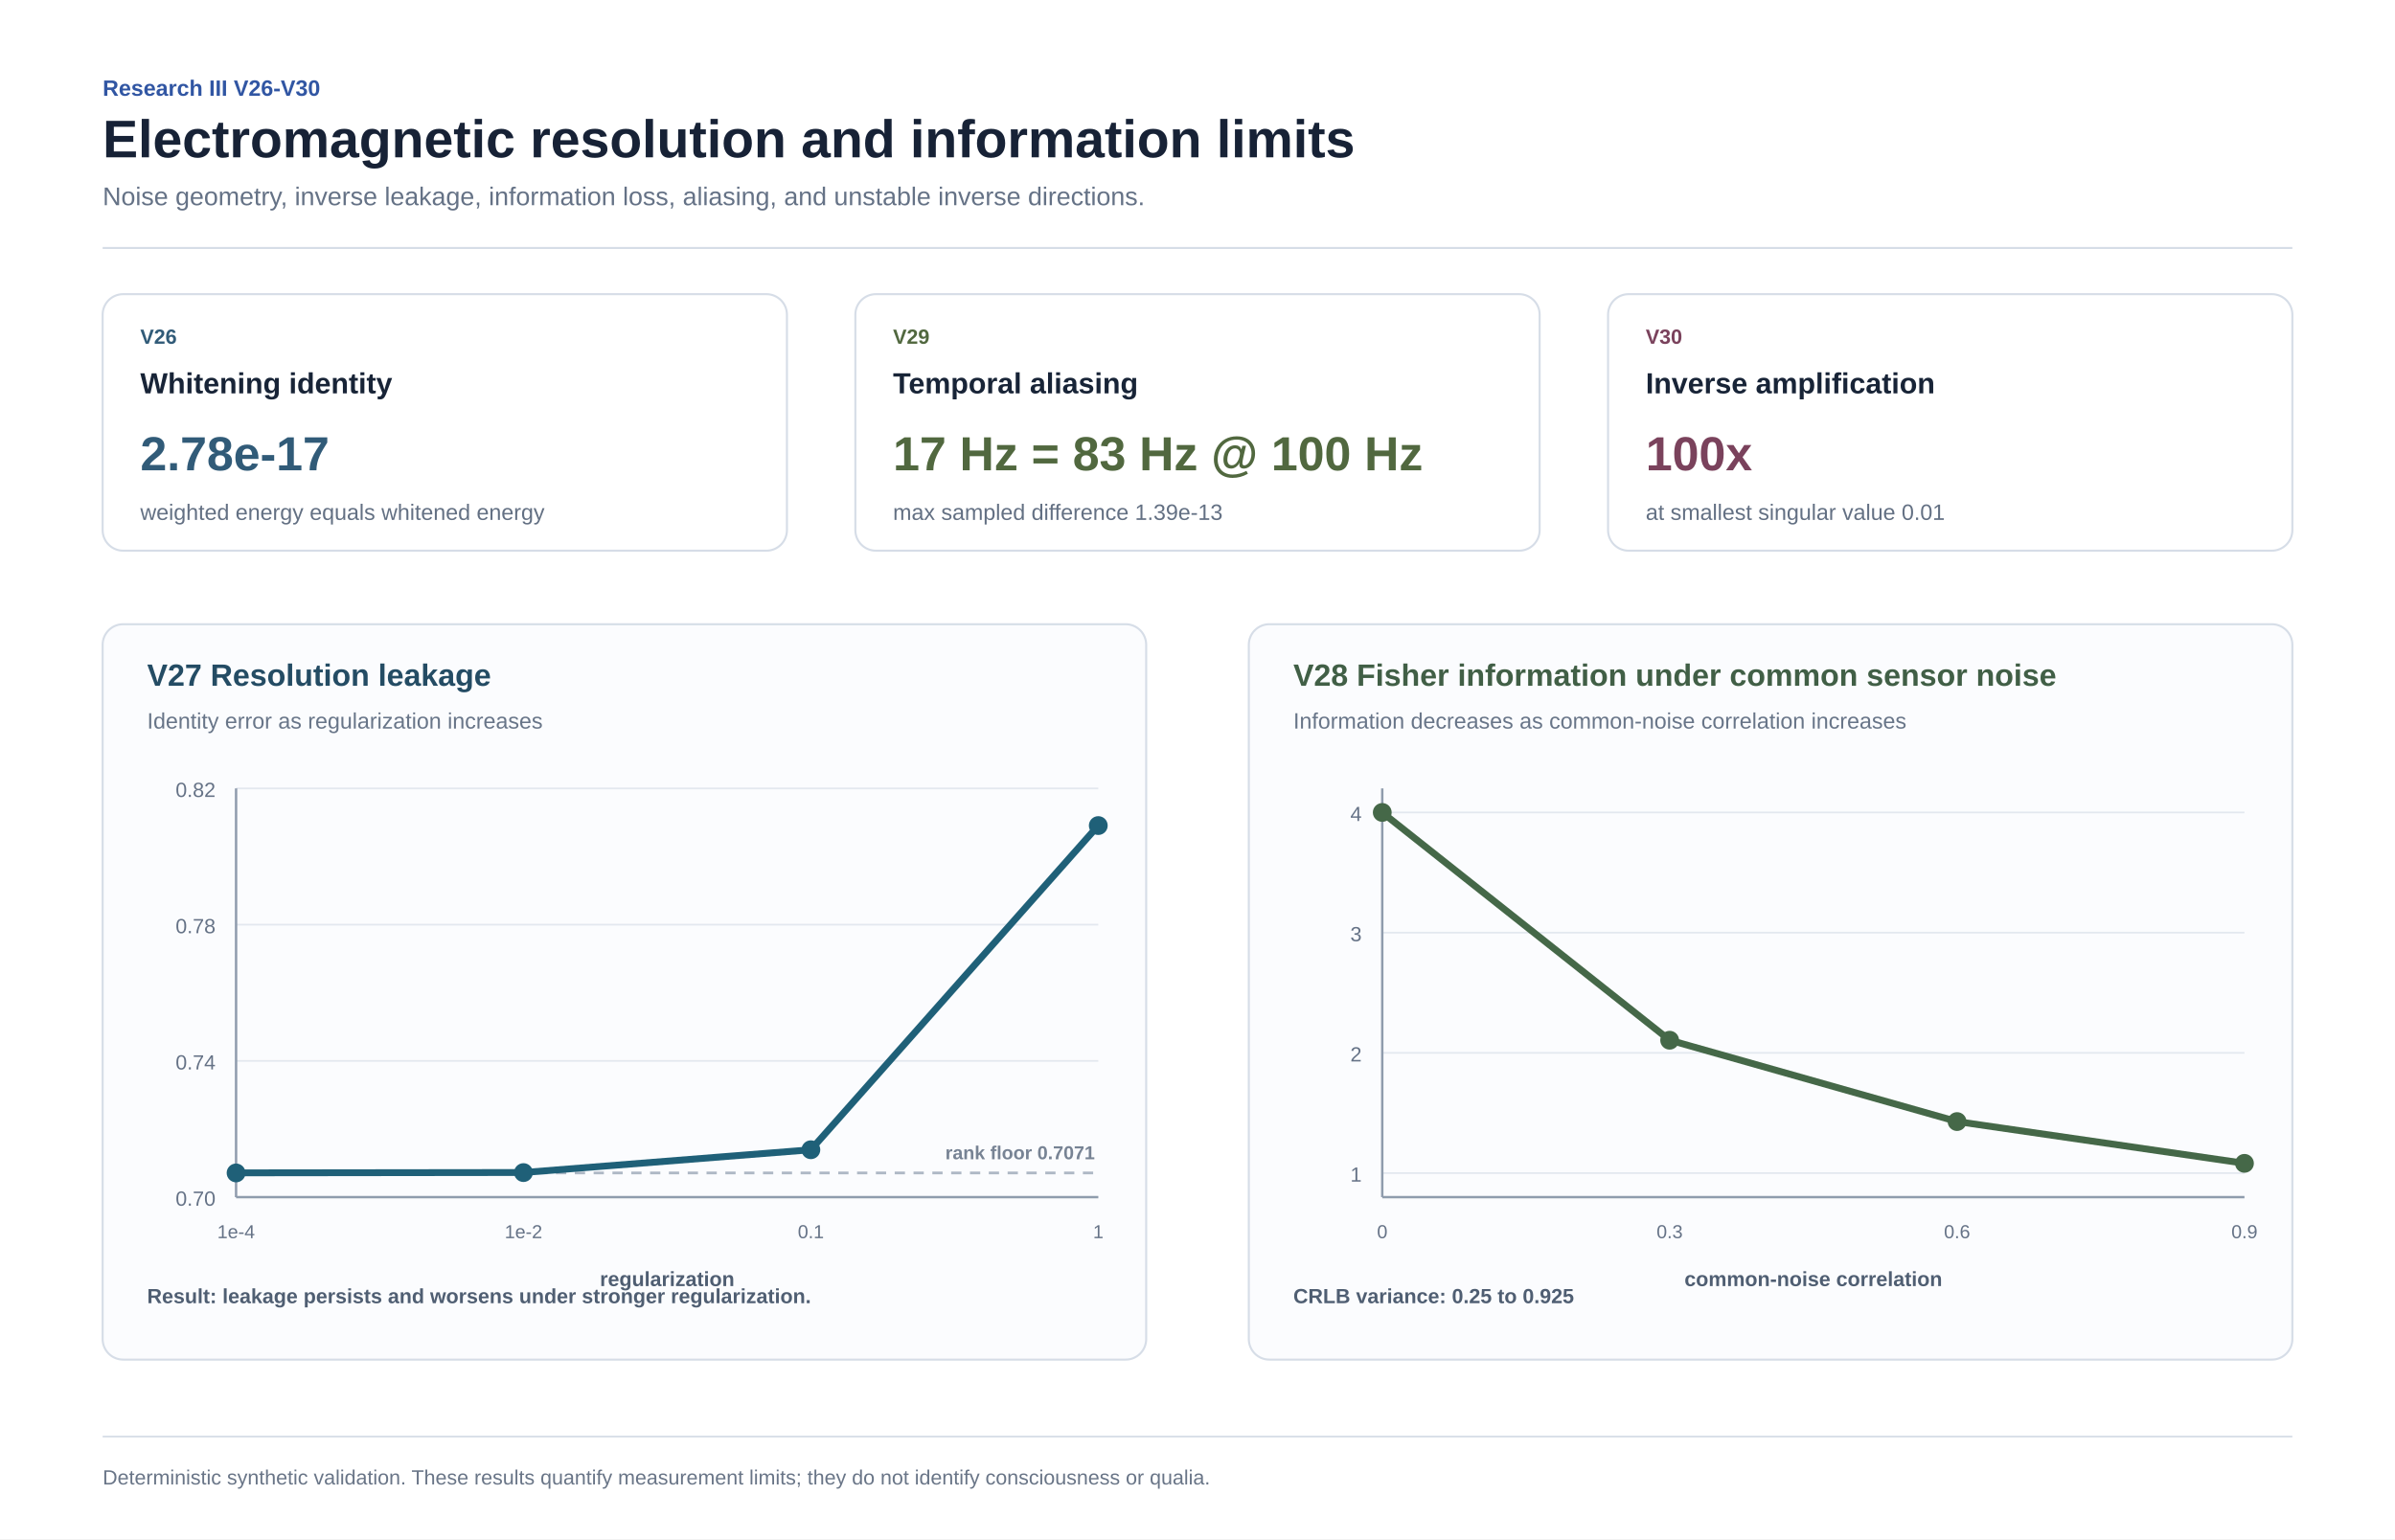
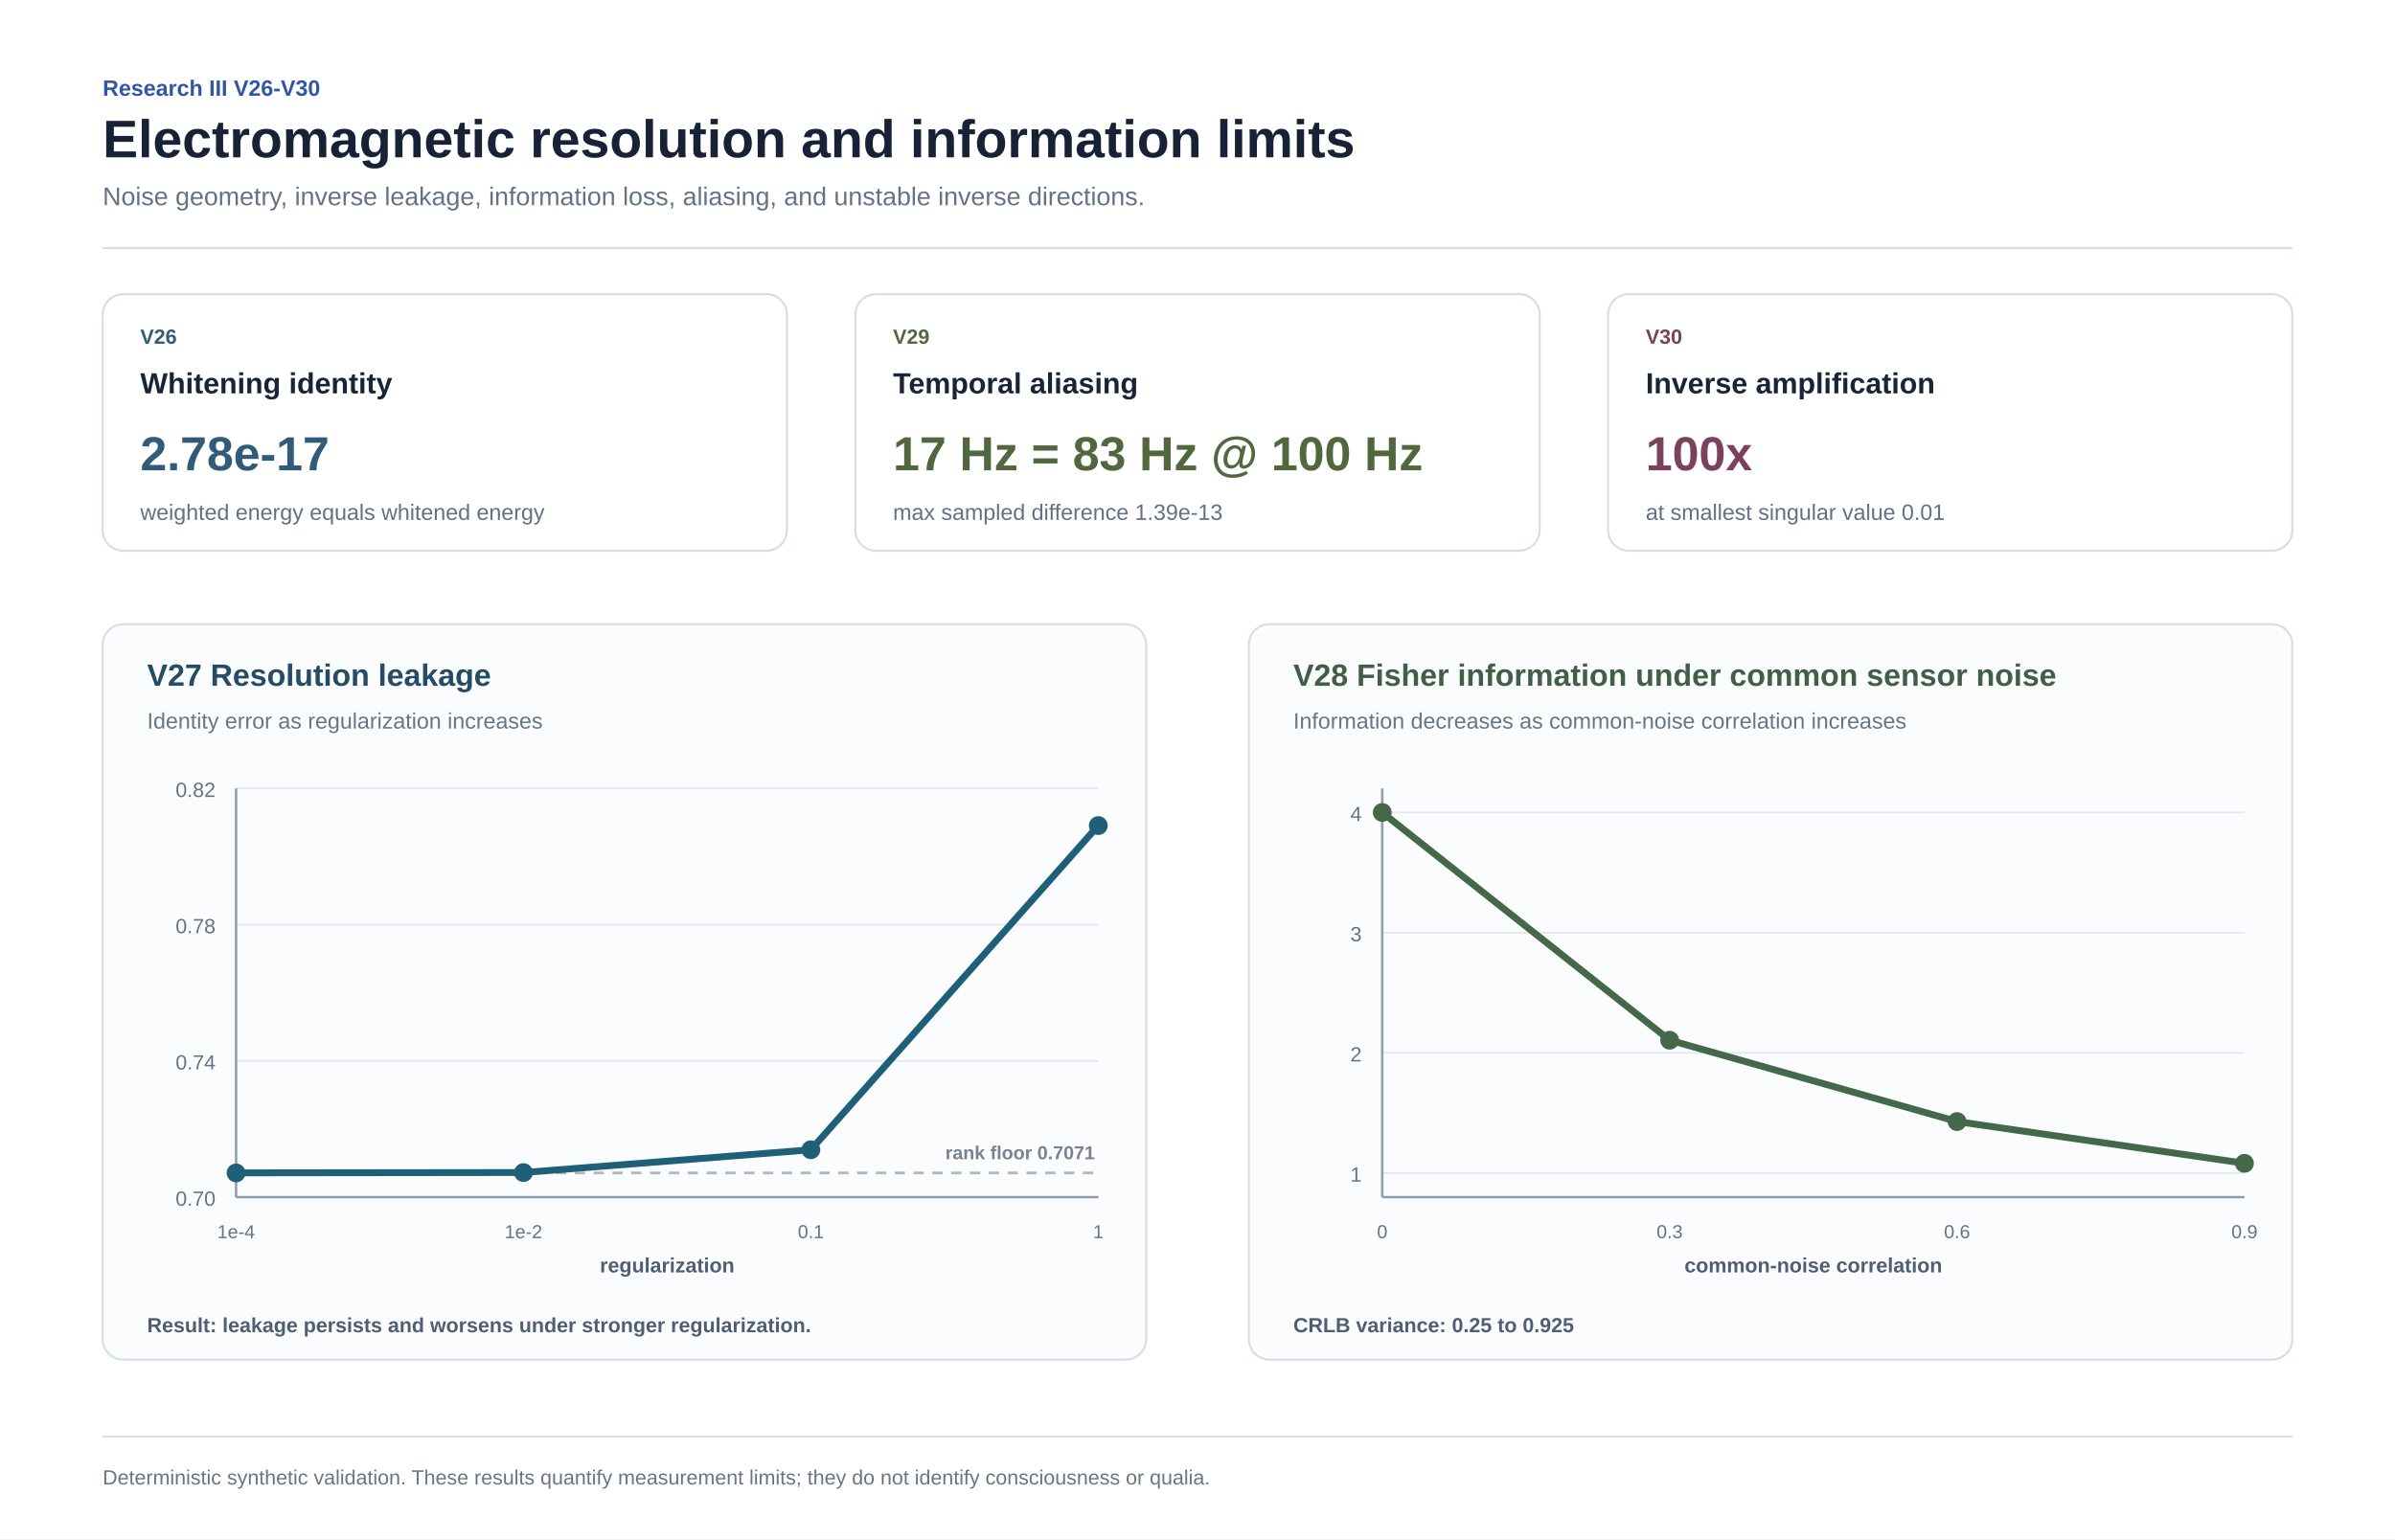
<svg xmlns="http://www.w3.org/2000/svg" width="1400" height="900" viewBox="0 0 1400 900">
  <rect x="0" y="0" width="1400" height="900" rx="0" fill="#ffffff" stroke="none" stroke-width="0" />
  <text x="60" y="56" text-anchor="start" font-family="Arial, Helvetica, sans-serif" font-size="13" font-weight="700" fill="#3156a3">Research III V26-V30</text>
  <text x="60" y="92" text-anchor="start" font-family="Arial, Helvetica, sans-serif" font-size="31" font-weight="700" fill="#172236">Electromagnetic resolution and information limits</text>
  <text x="60" y="120" text-anchor="start" font-family="Arial, Helvetica, sans-serif" font-size="15" font-weight="400" fill="#657286">Noise geometry, inverse leakage, information loss, aliasing, and unstable inverse directions.</text>
  <line x1="60" y1="145" x2="1340" y2="145" stroke="#d6dde7" stroke-width="1.2" />
  <rect x="60" y="172" width="400" height="150" rx="12" fill="#ffffff" stroke="#d6dde7" stroke-width="1.2" />
  <text x="82" y="201" text-anchor="start" font-family="Arial, Helvetica, sans-serif" font-size="12" font-weight="700" fill="#315b78">V26</text>
  <text x="82" y="230" text-anchor="start" font-family="Arial, Helvetica, sans-serif" font-size="17" font-weight="700" fill="#182437">Whitening identity</text>
  <text x="82" y="275" text-anchor="start" font-family="Arial, Helvetica, sans-serif" font-size="28" font-weight="700" fill="#315b78">2.78e-17</text>
  <text x="82" y="304" text-anchor="start" font-family="Arial, Helvetica, sans-serif" font-size="13" font-weight="400" fill="#637083">weighted energy equals whitened energy</text>
  <rect x="500" y="172" width="400" height="150" rx="12" fill="#ffffff" stroke="#d6dde7" stroke-width="1.2" />
  <text x="522" y="201" text-anchor="start" font-family="Arial, Helvetica, sans-serif" font-size="12" font-weight="700" fill="#51683f">V29</text>
  <text x="522" y="230" text-anchor="start" font-family="Arial, Helvetica, sans-serif" font-size="17" font-weight="700" fill="#182437">Temporal aliasing</text>
  <text x="522" y="275" text-anchor="start" font-family="Arial, Helvetica, sans-serif" font-size="28" font-weight="700" fill="#51683f">17 Hz = 83 Hz @ 100 Hz</text>
  <text x="522" y="304" text-anchor="start" font-family="Arial, Helvetica, sans-serif" font-size="13" font-weight="400" fill="#637083">max sampled difference 1.39e-13</text>
  <rect x="940" y="172" width="400" height="150" rx="12" fill="#ffffff" stroke="#d6dde7" stroke-width="1.2" />
  <text x="962" y="201" text-anchor="start" font-family="Arial, Helvetica, sans-serif" font-size="12" font-weight="700" fill="#7a425c">V30</text>
  <text x="962" y="230" text-anchor="start" font-family="Arial, Helvetica, sans-serif" font-size="17" font-weight="700" fill="#182437">Inverse amplification</text>
  <text x="962" y="275" text-anchor="start" font-family="Arial, Helvetica, sans-serif" font-size="28" font-weight="700" fill="#7a425c">100x</text>
  <text x="962" y="304" text-anchor="start" font-family="Arial, Helvetica, sans-serif" font-size="13" font-weight="400" fill="#637083">at smallest singular value 0.01</text>
  <rect x="60" y="365" width="610" height="430" rx="12" fill="#fbfcfe" stroke="#d6dde7" stroke-width="1.2" />
  <text x="86" y="401" text-anchor="start" font-family="Arial, Helvetica, sans-serif" font-size="18" font-weight="700" fill="#244c64">V27  Resolution leakage</text>
  <text x="86" y="426" text-anchor="start" font-family="Arial, Helvetica, sans-serif" font-size="13" font-weight="400" fill="#687588">Identity error as regularization increases</text>
  <line x1="138" y1="700" x2="642" y2="700" stroke="#e3e8ef" stroke-width="1" />
  <text x="126" y="705" text-anchor="end" font-family="Arial, Helvetica, sans-serif" font-size="12" font-weight="400" fill="#657286">0.70</text>
  <line x1="138" y1="620.333" x2="642" y2="620.333" stroke="#e3e8ef" stroke-width="1" />
  <text x="126" y="625.333" text-anchor="end" font-family="Arial, Helvetica, sans-serif" font-size="12" font-weight="400" fill="#657286">0.74</text>
  <line x1="138" y1="540.667" x2="642" y2="540.667" stroke="#e3e8ef" stroke-width="1" />
  <text x="126" y="545.667" text-anchor="end" font-family="Arial, Helvetica, sans-serif" font-size="12" font-weight="400" fill="#657286">0.78</text>
  <line x1="138" y1="461" x2="642" y2="461" stroke="#e3e8ef" stroke-width="1" />
  <text x="126" y="466" text-anchor="end" font-family="Arial, Helvetica, sans-serif" font-size="12" font-weight="400" fill="#657286">0.82</text>
  <line x1="138" y1="461" x2="138" y2="700" stroke="#8f9cad" stroke-width="1.4" />
  <line x1="138" y1="700" x2="642" y2="700" stroke="#8f9cad" stroke-width="1.4" />
  <line x1="138" y1="685.846" x2="642" y2="685.846" stroke="#aeb8c5" stroke-width="1.6" stroke-dasharray="6 5" />
  <text x="640" y="677.846" text-anchor="end" font-family="Arial, Helvetica, sans-serif" font-size="11" font-weight="600" fill="#778394">rank floor 0.7071</text>
  <polyline points="138.0,685.8 306.0,685.6 474.0,672.3 642.0,482.7" fill="none" stroke="#1f6078" stroke-width="4" stroke-linecap="round" stroke-linejoin="round" />
  <circle cx="138" cy="685.846" r="5.5" fill="#1f6078" />
  <circle cx="306" cy="685.647" r="5.5" fill="#1f6078" />
  <circle cx="474" cy="672.285" r="5.5" fill="#1f6078" />
  <circle cx="642" cy="482.731" r="5.5" fill="#1f6078" />
  <text x="138" y="724" text-anchor="middle" font-family="Arial, Helvetica, sans-serif" font-size="11" font-weight="400" fill="#657286">1e-4</text>
  <text x="306" y="724" text-anchor="middle" font-family="Arial, Helvetica, sans-serif" font-size="11" font-weight="400" fill="#657286">1e-2</text>
  <text x="474" y="724" text-anchor="middle" font-family="Arial, Helvetica, sans-serif" font-size="11" font-weight="400" fill="#657286">0.1</text>
  <text x="642" y="724" text-anchor="middle" font-family="Arial, Helvetica, sans-serif" font-size="11" font-weight="400" fill="#657286">1</text>
-   <text x="390" y="752" text-anchor="middle" font-family="Arial, Helvetica, sans-serif" font-size="12" font-weight="600" fill="#4f5e72">regularization</text>
-   <text x="86" y="762" text-anchor="start" font-family="Arial, Helvetica, sans-serif" font-size="12" font-weight="600" fill="#4f5e72">Result: leakage persists and worsens under stronger regularization.</text>
+   <text x="390" y="744" text-anchor="middle" font-family="Arial, Helvetica, sans-serif" font-size="12" font-weight="600" fill="#4f5e72">regularization</text>
+   <text x="86" y="779" text-anchor="start" font-family="Arial, Helvetica, sans-serif" font-size="12" font-weight="600" fill="#4f5e72">Result: leakage persists and worsens under stronger regularization.</text>
  <rect x="730" y="365" width="610" height="430" rx="12" fill="#fbfcfe" stroke="#d6dde7" stroke-width="1.2" />
  <text x="756" y="401" text-anchor="start" font-family="Arial, Helvetica, sans-serif" font-size="18" font-weight="700" fill="#415f46">V28  Fisher information under common sensor noise</text>
  <text x="756" y="426" text-anchor="start" font-family="Arial, Helvetica, sans-serif" font-size="13" font-weight="400" fill="#687588">Information decreases as common-noise correlation increases</text>
  <line x1="808" y1="685.941" x2="1312" y2="685.941" stroke="#e3e8ef" stroke-width="1" />
  <text x="796" y="690.941" text-anchor="end" font-family="Arial, Helvetica, sans-serif" font-size="12" font-weight="400" fill="#657286">1</text>
  <line x1="808" y1="615.647" x2="1312" y2="615.647" stroke="#e3e8ef" stroke-width="1" />
  <text x="796" y="620.647" text-anchor="end" font-family="Arial, Helvetica, sans-serif" font-size="12" font-weight="400" fill="#657286">2</text>
  <line x1="808" y1="545.353" x2="1312" y2="545.353" stroke="#e3e8ef" stroke-width="1" />
  <text x="796" y="550.353" text-anchor="end" font-family="Arial, Helvetica, sans-serif" font-size="12" font-weight="400" fill="#657286">3</text>
  <line x1="808" y1="475.059" x2="1312" y2="475.059" stroke="#e3e8ef" stroke-width="1" />
  <text x="796" y="480.059" text-anchor="end" font-family="Arial, Helvetica, sans-serif" font-size="12" font-weight="400" fill="#657286">4</text>
  <line x1="808" y1="461" x2="808" y2="700" stroke="#8f9cad" stroke-width="1.4" />
  <line x1="808" y1="700" x2="1312" y2="700" stroke="#8f9cad" stroke-width="1.4" />
  <polyline points="808.0,475.1 976.0,608.2 1144.0,655.8 1312.0,680.2" fill="none" stroke="#456848" stroke-width="4" stroke-linecap="round" stroke-linejoin="round" />
  <circle cx="808" cy="475.059" r="5.5" fill="#456848" />
  <circle cx="976" cy="608.248" r="5.5" fill="#456848" />
  <circle cx="1144" cy="655.815" r="5.5" fill="#456848" />
  <circle cx="1312" cy="680.242" r="5.5" fill="#456848" />
  <text x="808" y="724" text-anchor="middle" font-family="Arial, Helvetica, sans-serif" font-size="11" font-weight="400" fill="#657286">0</text>
  <text x="976" y="724" text-anchor="middle" font-family="Arial, Helvetica, sans-serif" font-size="11" font-weight="400" fill="#657286">0.3</text>
  <text x="1144" y="724" text-anchor="middle" font-family="Arial, Helvetica, sans-serif" font-size="11" font-weight="400" fill="#657286">0.6</text>
  <text x="1312" y="724" text-anchor="middle" font-family="Arial, Helvetica, sans-serif" font-size="11" font-weight="400" fill="#657286">0.9</text>
-   <text x="1060" y="752" text-anchor="middle" font-family="Arial, Helvetica, sans-serif" font-size="12" font-weight="600" fill="#4f5e72">common-noise correlation</text>
-   <text x="756" y="762" text-anchor="start" font-family="Arial, Helvetica, sans-serif" font-size="12" font-weight="600" fill="#4f5e72">CRLB variance: 0.25 to 0.925</text>
+   <text x="1060" y="744" text-anchor="middle" font-family="Arial, Helvetica, sans-serif" font-size="12" font-weight="600" fill="#4f5e72">common-noise correlation</text>
+   <text x="756" y="779" text-anchor="start" font-family="Arial, Helvetica, sans-serif" font-size="12" font-weight="600" fill="#4f5e72">CRLB variance: 0.25 to 0.925</text>
  <line x1="60" y1="840" x2="1340" y2="840" stroke="#d6dde7" stroke-width="1" />
  <text x="60" y="868" text-anchor="start" font-family="Arial, Helvetica, sans-serif" font-size="12" font-weight="400" fill="#697587">Deterministic synthetic validation. These results quantify measurement limits; they do not identify consciousness or qualia.</text>
</svg>
